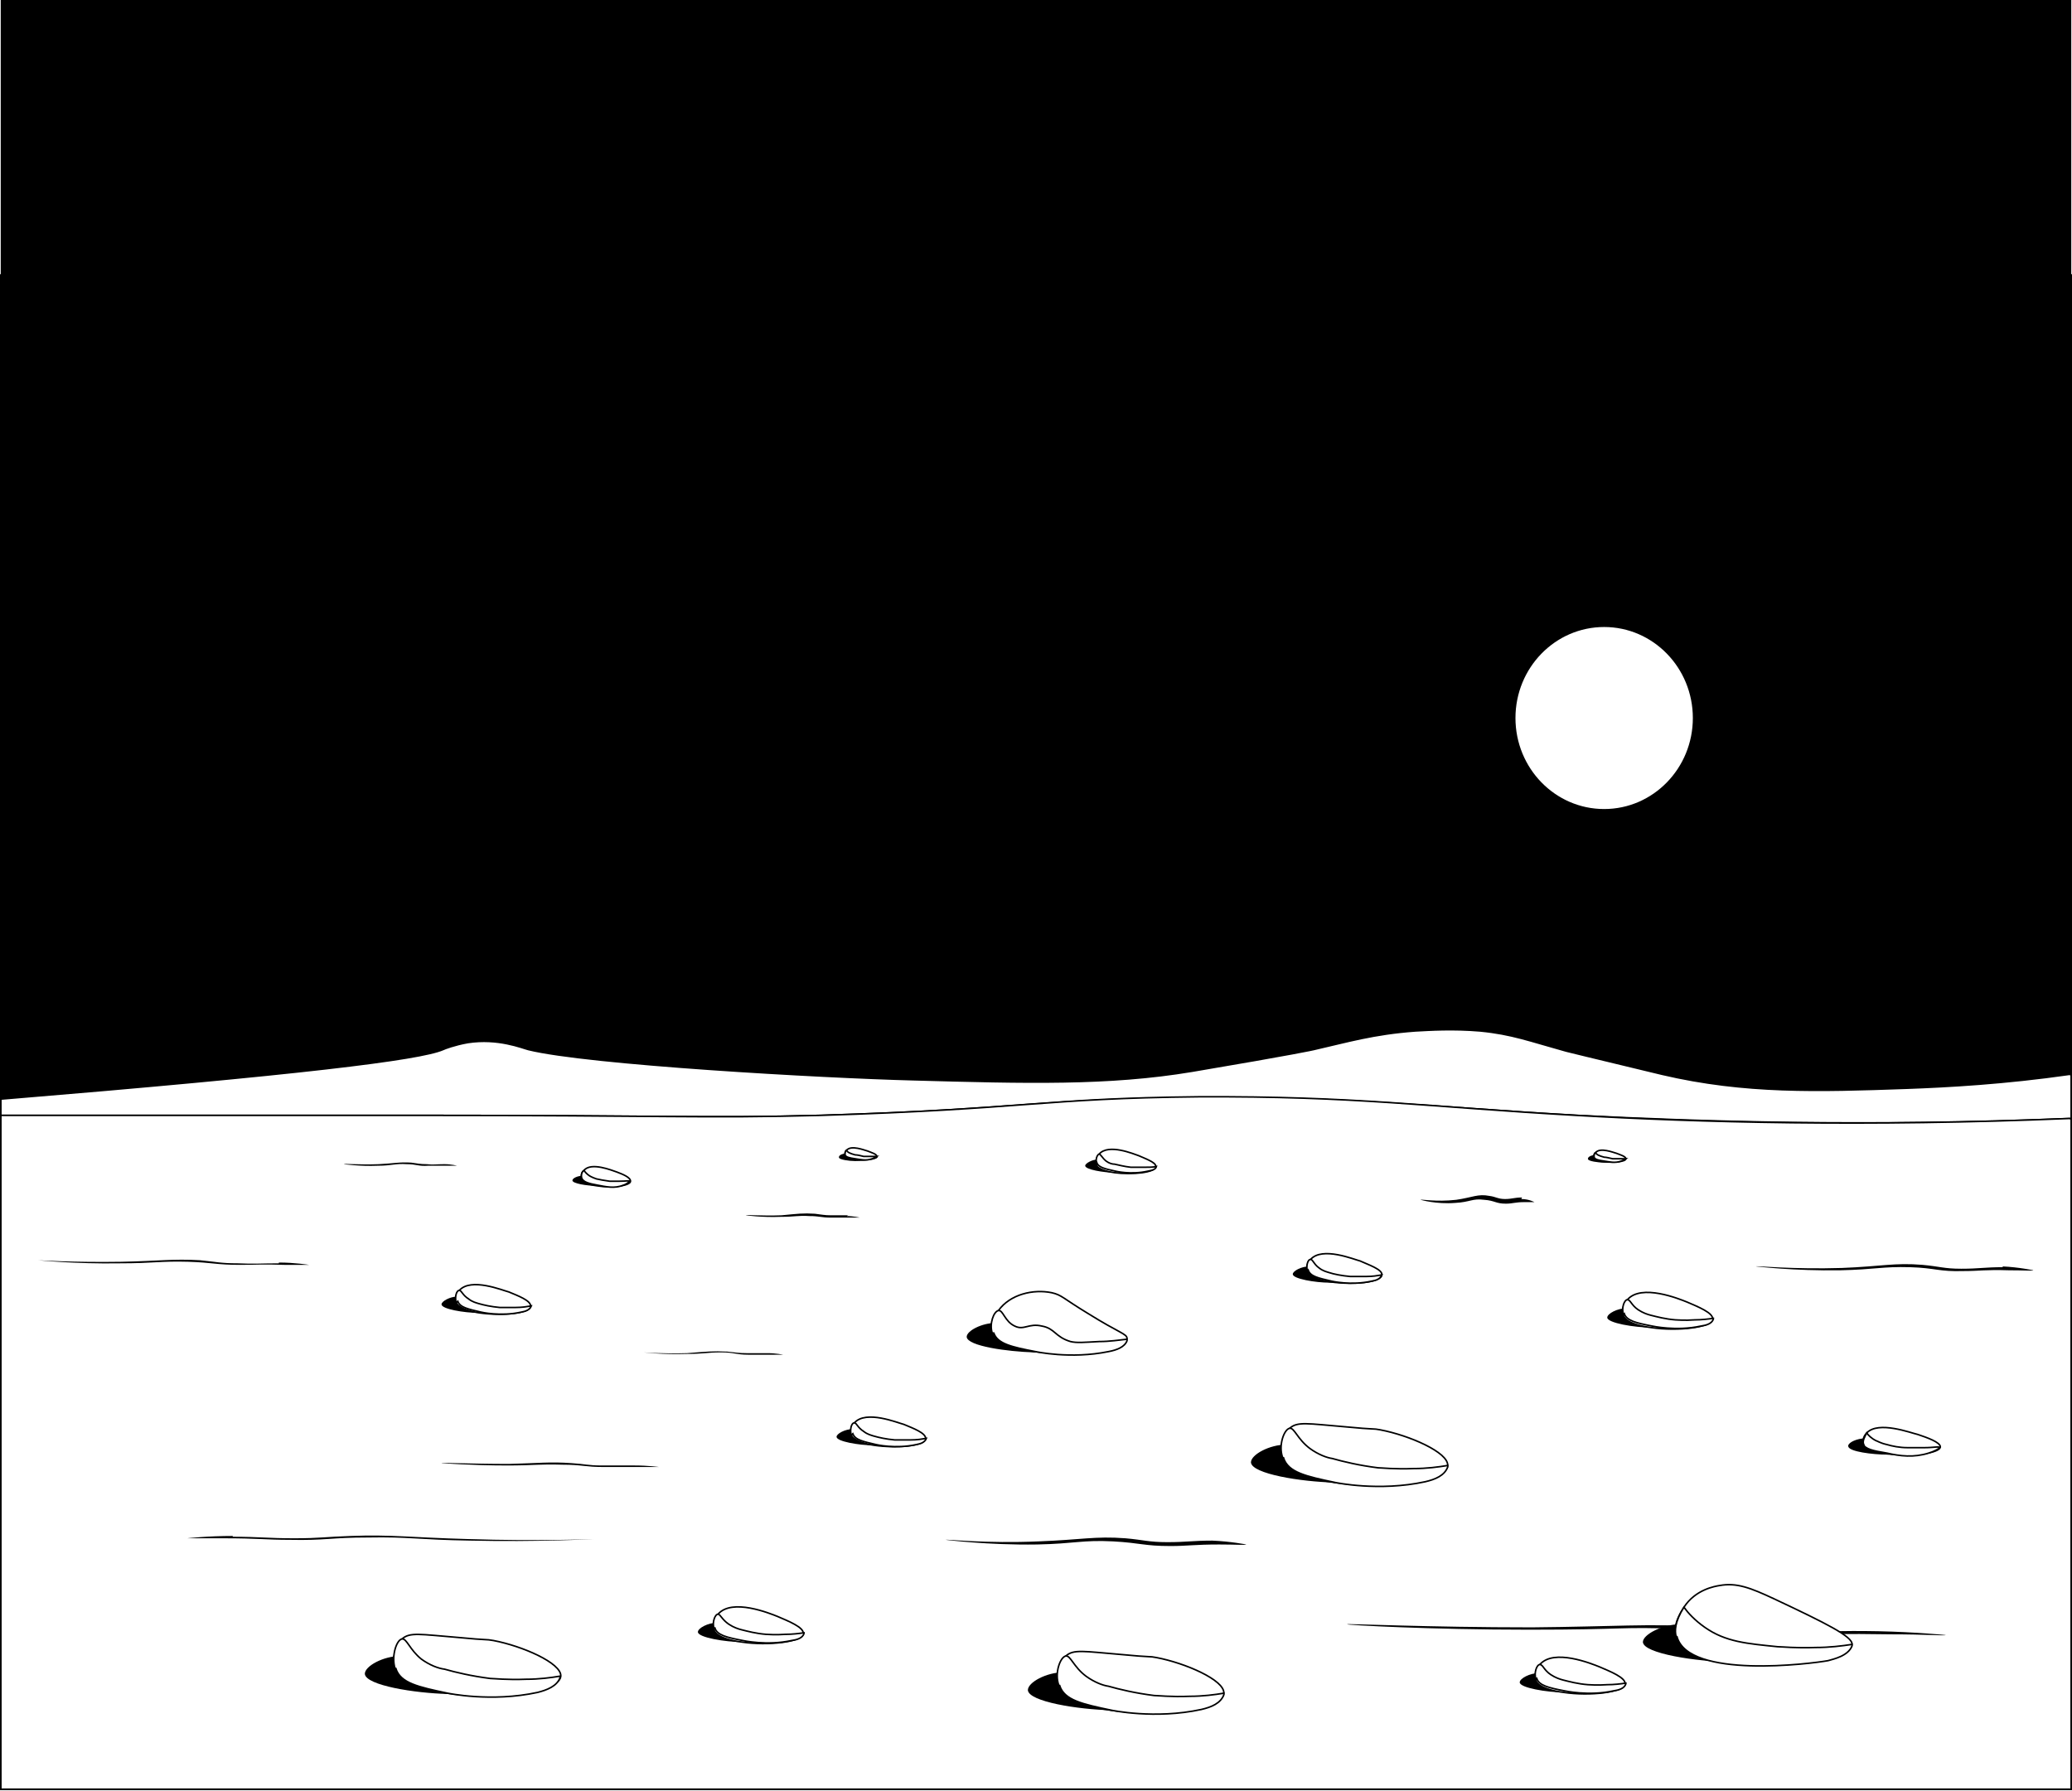
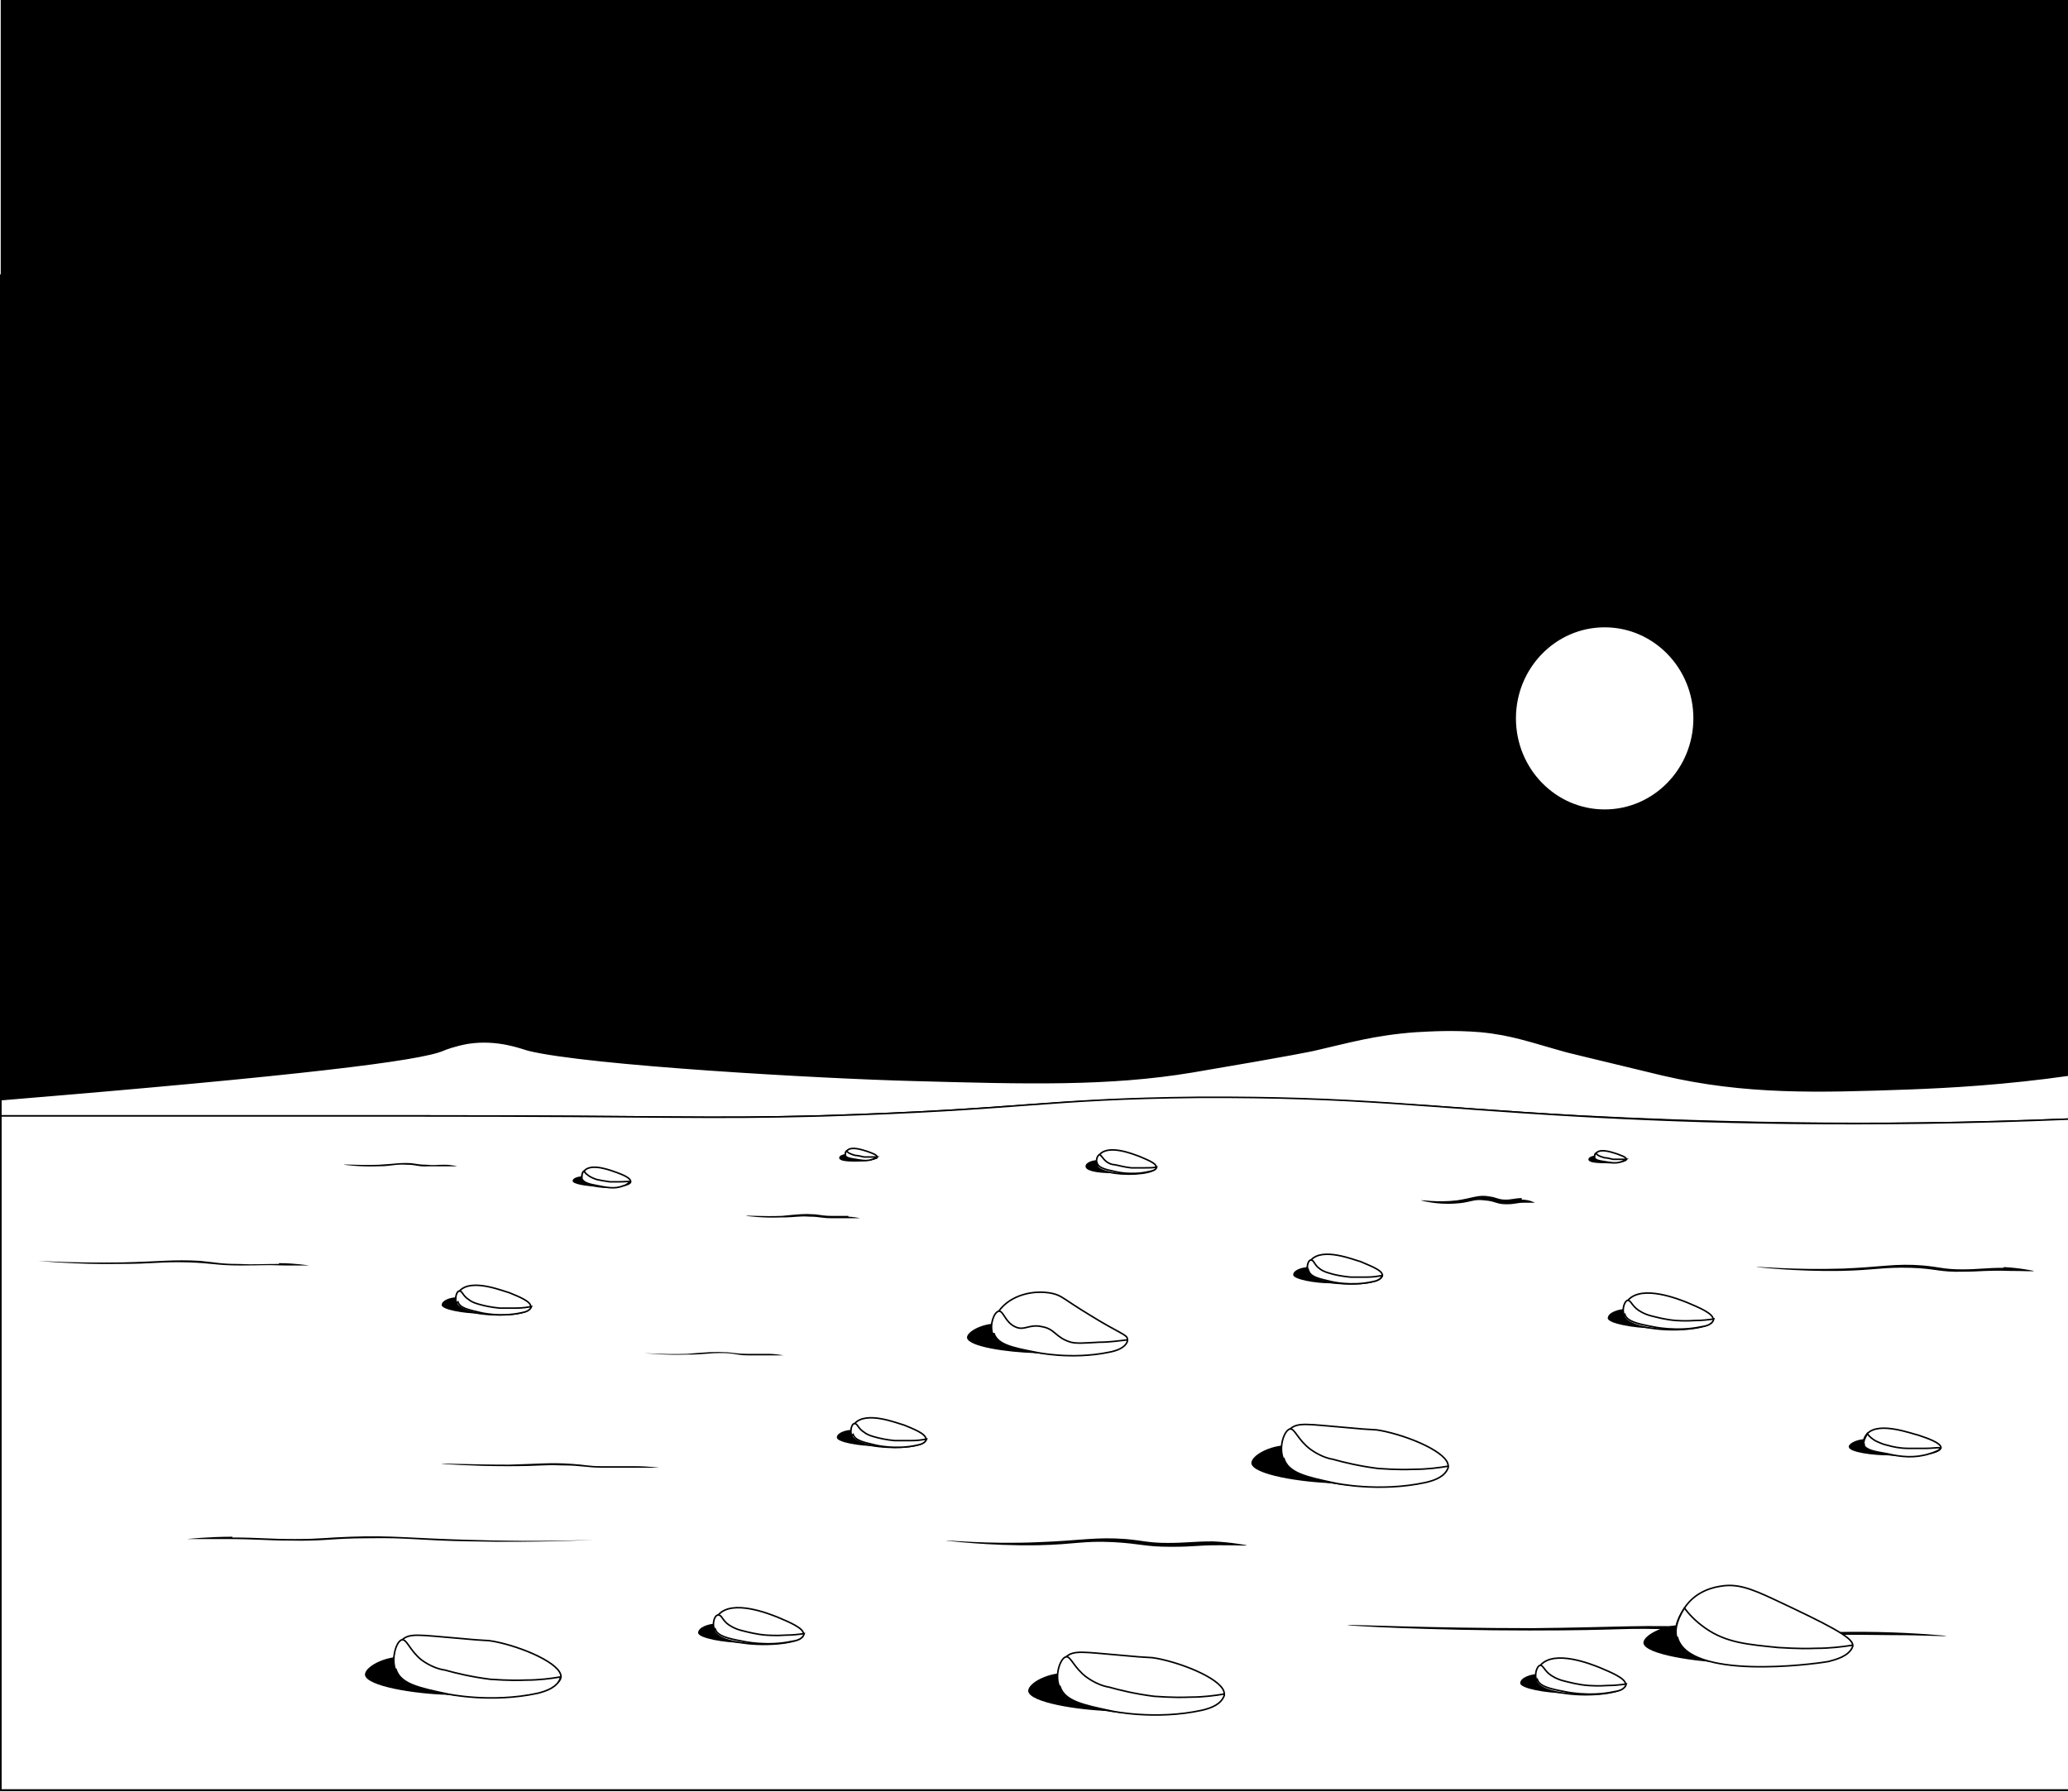
- <svg xmlns="http://www.w3.org/2000/svg" id="Layer_2" version="1.1" viewBox="0 0 267.5 231.2">
+ <svg xmlns="http://www.w3.org/2000/svg" id="Layer_2" version="1.1" viewBox="0 0 266.9 231.2">
  <defs>
    <style>
      .st0, .st1, .st2, .st3 {
        stroke: #000;
        stroke-miterlimit: 10;
      }

      .st0, .st1, .st3 {
        stroke-width: .2px;
      }

      .st1, .st2 {
        fill: #fff;
      }

      .st2 {
        stroke-width: .5px;
      }

      .st3 {
        fill: none;
      }
    </style>
  </defs>
  <g id="Capa_1">
    <g>
      <rect x=".1" width="267.3" height="228.8" />
-       <path class="st1" d="M267.4,138.8v5.6c-26.5,1.1-48.1.4-63.7-.4-19.6-1.1-28.4-2.4-48.9-2.3-20.1.1-22.5,1.5-48.8,2.3-15,.4-19.9,0-51.6,0H.1v-2.1c38.7-3.2,54.1-5.1,57.1-6.4.2-.1,1.5-.6,3.2-.9,3.9-.6,7,.7,7.8.9,7.7,1.9,37.9,3.6,49.7,3.9,14.6.4,25.2.7,36-1.1,13.6-2.3,15.7-2.8,15.7-2.8,4.4-1,7.7-2,13.1-2.4,1.9-.1,4.8-.3,8.4,0,4.1.4,6.4,1.3,11.1,2.6,0,0,2.4.6,12.4,3,10.7,2.5,20.1,2.2,31.5,1.8,5.5-.2,12.7-.6,21.1-1.8h0Z" />
-       <path class="st1" d="M267.4,144.5v86.5H.1v-87h54.2c31.7,0,36.6.4,51.6,0,26.4-.8,28.8-2.2,48.8-2.4,20.5-.1,29.3,1.3,48.8,2.4,15.6.9,37.2,1.5,63.7.4h0Z" />
+       <path class="st1" d="M267.4,138.8v5.6c-26.5,1.1-48.1.4-63.7-.4-19.6-1.1-28.4-2.4-48.9-2.3-20.1.1-22.5,1.5-48.8,2.3-15,.4-19.9,0-51.6,0H.1v-2.1c38.7-3.2,54.1-5.1,57.1-6.4.2-.1,1.5-.6,3.2-.9,3.9-.6,7,.7,7.8.9,7.7,1.9,37.9,3.6,49.7,3.9,14.6.4,25.2.7,36-1.1,13.6-2.3,15.7-2.8,15.7-2.8,4.4-1,7.7-2,13.1-2.4,1.9-.1,4.8-.3,8.4,0,4.1.4,6.4,1.3,11.1,2.6,0,0,2.4.6,12.4,3,10.7,2.5,20.1,2.2,31.5,1.8,5.5-.2,12.7-.6,21.1-1.8h.2Z" />
+       <path class="st1" d="M267.4,144.5v86.5H.1v-87h54.2c31.7,0,36.6.4,51.6,0,26.4-.8,28.8-2.2,48.8-2.4,20.5-.1,29.3,1.3,48.8,2.4,15.6.9,37.2,1.5,63.7.4h.2Z" />
      <ellipse class="st2" cx="207.1" cy="92.7" rx="11.7" ry="12" />
      <rect class="st3" x=".1" y="35.5" width="267.3" height="195.5" />
-       <path d="M36,163.1c-2.4,0-3.1.1-5.3,0-2.2,0-2.8-.2-4.9-.4-3.5-.2-5.2.1-10.1.2-6.2.1-10.8-.2-10.8-.2,0,0,4.8.5,10.6.4,4.4,0,5.2-.3,8.8-.2,3.2.1,3.6.4,6.7.4,2,0,2.8-.1,5.7,0,1.9,0,3.1,0,3.2,0,0,0-1.8-.3-3.9-.3h0Z" />
+       <path d="M36,163.1c-2.4,0-3.1.1-5.3,0-2.2,0-2.8-.2-4.9-.4-3.5-.2-5.2.1-10.1.2-6.2.1-10.8-.2-10.8-.2,0,0,4.8.5,10.6.4,4.4,0,5.2-.3,8.8-.2,3.2.1,3.6.4,6.7.4s2.8-.1,5.7,0h3.2s-1.8-.3-3.9-.3h0Z" />
      <path d="M242.5,210.6c-5.2-.1-6.8.1-11.7,0-4.8,0-6.1-.4-10.7-.6-7.7-.4-11.4,0-22.3.1-13.6,0-23.8-.5-23.9-.4s10.7.7,23.5.7,11.6-.4,19.4-.1c7.1.2,8,.6,14.8.7,4.4,0,6.1-.1,12.6,0,4.3,0,6.9.2,7,.1.2,0-3.9-.4-8.7-.5h0Z" />
-       <path d="M156.6,198.9c-2.6,0-3.4.2-5.9.2-2.4,0-3.1-.3-5.4-.5-3.9-.3-5.8.2-11.2.4-6.8.3-12-.3-12-.2,0,0,5.4.7,11.8.6,4.9-.1,5.8-.6,9.8-.4,3.6.2,4,.6,7.4.6,2.2,0,3.1-.2,6.3-.2,2.1,0,3.4.1,3.5,0,0,0-2-.4-4.4-.5h0Z" />
-       <path d="M99.1,174.7c-1.2,0-1.6,0-2.7,0-1.1,0-1.4-.1-2.5-.2-1.8-.1-2.7,0-5.2.2-3.2.1-5.6-.1-5.6-.1s2.5.3,5.5.2c2.3,0,2.7-.2,4.5-.2,1.7,0,1.9.3,3.5.3s1.4,0,2.9,0c1,0,1.6,0,1.6,0,0,0-.9-.2-2-.2Z" />
-       <path d="M57.3,150.3c-1,0-1.3.1-2.2,0-.9,0-1.2-.1-2-.2-1.5-.1-2.2.1-4.2.2-2.6.1-4.5-.1-4.5,0,0,0,2,.3,4.4.2,1.8,0,2.2-.3,3.7-.2,1.3,0,1.5.3,2.8.2.8,0,1.2,0,2.4,0,.8,0,1.3,0,1.3,0,0,0-.7-.2-1.6-.2h0Z" />
-       <path d="M82,189.2c-1.9,0-2.4,0-4.3,0-1.8,0-2.2-.2-3.9-.3-2.8-.2-4.2,0-8.1.1-4.9,0-8.7-.2-8.7-.1,0,0,3.9.3,8.5.3,3.5,0,4.2-.2,7.1-.1,2.6,0,2.9.3,5.4.3,1.6,0,2.2,0,4.6,0,1.6,0,2.5,0,2.5,0,0,0-1.4-.2-3.2-.2h0Z" />
+       <path d="M156.6,198.9c-2.6,0-3.4.2-5.9.2s-3.1-.3-5.4-.5c-3.9-.3-5.8.2-11.2.4-6.8.3-12-.3-12-.2,0,0,5.4.7,11.8.6,4.9-.1,5.8-.6,9.8-.4,3.6.2,4,.6,7.4.6s3.1-.2,6.3-.2,3.4.1,3.5,0c0,0-2-.4-4.4-.5h0Z" />
+       <path d="M99.1,174.7h-2.7c-1.1,0-1.4-.1-2.5-.2-1.8-.1-2.7,0-5.2.2-3.2.1-5.6-.1-5.6-.1,0,0,2.5.3,5.5.2,2.3,0,2.7-.2,4.5-.2s1.9.3,3.5.3h4.5s-.9-.2-2-.2Z" />
+       <path d="M57.3,150.3c-1,0-1.3.1-2.2,0-.9,0-1.2-.1-2-.2-1.5-.1-2.2.1-4.2.2-2.6.1-4.5-.1-4.5,0,0,0,2,.3,4.4.2,1.8,0,2.2-.3,3.7-.2,1.3,0,1.5.3,2.8.2h3.7s-.7-.2-1.6-.2h-.1Z" />
+       <path d="M82,189.2h-4.3c-1.8,0-2.2-.2-3.9-.3-2.8-.2-4.2,0-8.1.1-4.9,0-8.7-.2-8.7-.1,0,0,3.9.3,8.5.3s4.2-.2,7.1-.1c2.6,0,2.9.3,5.4.3h7.1s-1.4-.2-3.2-.2h0Z" />
      <g>
-         <path d="M110.1,184.5c.5,0,.9.1,1.3.2.6.2.8.4,1.3.6.7.2,1.6.4,2.7.5,2.5.2,4-.2,4-.1,0,0-2.9,1.1-6.6.9-1.9,0-4.8-.5-4.8-1.1,0-.4,1.1-1,2.1-1h0Z" />
+         <path d="M110.1,184.5c.5,0,.9.1,1.3.2.6.2.8.4,1.3.6.7.2,1.6.4,2.7.5,2.5.2,4-.2,4-.1,0,0-2.9,1.1-6.6.9-1.9,0-4.8-.5-4.8-1.1s1.1-1,2.1-1h0Z" />
        <path class="st1" d="M109.9,185.3c-.2-.5,0-1.2.4-1.6,1.5-1.7,5.6,0,6.4.2,1.2.5,2.8,1.1,2.8,1.8,0,1-3.8,1.3-6.6.9-2.6-.4-3-1.2-3-1.4h0Z" />
-         <path class="st1" d="M109.9,185.3c-.2-.7,0-1.6.4-1.6.3,0,.4.6,1.2,1.1.5.4,1,.5,1.3.6.7.2,1.6.4,2.7.5.2,0,1,0,2.1,0,.8,0,1.4-.1,2-.2,0,0,0,0,0,0-.2.5-.7.7-1.3.8-2.7.6-5.2,0-5.2,0-1.7-.4-2.7-.6-3-1.4Z" />
+         <path class="st1" d="M109.9,185.3c-.2-.7,0-1.6.4-1.6s.4.6,1.2,1.1c.5.4,1,.5,1.3.6.7.2,1.6.4,2.7.5h2.1c.8,0,1.4-.1,2-.2h0c-.2.5-.7.7-1.3.8-2.7.6-5.2,0-5.2,0-1.7-.4-2.7-.6-3-1.4l-.2.2Z" />
      </g>
      <g>
-         <path d="M169,163.5c.5,0,.9.1,1.3.2.6.2.8.4,1.3.6.6.2,1.6.4,2.7.5,2.5.2,4-.2,4-.1,0,0-2.9,1.1-6.6.9-1.9,0-4.8-.5-4.8-1.1,0-.4,1.1-1,2.1-1h0Z" />
+         <path d="M169,163.5c.5,0,.9.1,1.3.2.6.2.8.4,1.3.6.6.2,1.6.4,2.7.5,2.5.2,4-.2,4-.1,0,0-2.9,1.1-6.6.9-1.9,0-4.8-.5-4.8-1.1s1.1-1,2.1-1h0Z" />
        <path class="st1" d="M168.8,164.2c-.2-.5,0-1.2.4-1.6,1.5-1.7,5.6,0,6.4.2,1.1.5,2.9,1.1,2.8,1.8-.1,1-3.8,1.3-6.6.9-2.6-.4-3-1.2-3-1.4h0Z" />
-         <path class="st1" d="M168.8,164.2c-.2-.7,0-1.6.4-1.6.3,0,.4.6,1.1,1.1.5.4,1,.5,1.3.6.6.2,1.6.4,2.7.5.2,0,1,0,2.1,0,.8,0,1.4-.1,2-.2,0,0,0,0,0,0-.2.5-.7.7-1.3.8-2.7.6-5.2,0-5.2,0-1.7-.4-2.7-.6-3-1.4h0Z" />
+         <path class="st1" d="M168.8,164.2c-.2-.7,0-1.6.4-1.6s.4.6,1.1,1.1c.5.4,1,.5,1.3.6.6.2,1.6.4,2.7.5h2.1c.8,0,1.4-.1,2-.2h0c-.2.5-.7.7-1.3.8-2.7.6-5.2,0-5.2,0-1.7-.4-2.7-.6-3-1.4h0v.2Z" />
      </g>
      <g>
-         <path d="M59.1,167.4c.5,0,.9.1,1.3.2.6.2.8.4,1.3.6.7.2,1.6.4,2.7.5,2.5.2,4-.2,4-.1,0,0-2.9,1.1-6.6.9-1.9,0-4.8-.5-4.8-1.1,0-.4,1.1-1,2-1h0Z" />
+         <path d="M59.1,167.4c.5,0,.9.1,1.3.2.6.2.8.4,1.3.6.7.2,1.6.4,2.7.5,2.5.2,4-.2,4-.1,0,0-2.9,1.1-6.6.9-1.9,0-4.8-.5-4.8-1.1s1.1-1,2-1h.1Z" />
        <path class="st1" d="M58.9,168.2c-.2-.5,0-1.2.4-1.6,1.5-1.7,5.6,0,6.4.2,1.2.5,2.8,1.1,2.8,1.8,0,1-3.8,1.3-6.6.9-2.6-.4-3-1.2-3-1.4h0Z" />
-         <path class="st1" d="M58.9,168.2c-.2-.7,0-1.6.4-1.6.3,0,.4.6,1.2,1.1.5.4,1,.5,1.3.6.7.2,1.6.4,2.7.5.2,0,1,0,2.1,0,.8,0,1.4-.1,2-.2,0,0,0,0,0,0-.2.5-.7.7-1.3.8-2.7.6-5.2,0-5.2,0-1.7-.4-2.7-.6-3-1.4Z" />
+         <path class="st1" d="M58.9,168.2c-.2-.7,0-1.6.4-1.6s.4.6,1.2,1.1c.5.4,1,.5,1.3.6.7.2,1.6.4,2.7.5h2.1c.8,0,1.4-.1,2-.2h0c-.2.5-.7.7-1.3.8-2.7.6-5.2,0-5.2,0-1.7-.4-2.7-.6-3-1.4l-.2.2Z" />
      </g>
      <g>
-         <path d="M217,209.6c1.1,0,2.1.3,3.1.6,1.5.4,2,1,3.1,1.3,1.5.4,3.7.9,6.3,1.2,5.9.6,9.5-.6,9.5-.3,0,.1-6.9,2.5-15.5,2.2-4.5-.1-11.3-1.1-11.4-2.6,0-1,2.6-2.3,4.8-2.3h0Z" />
-         <path class="st1" d="M216.4,211.3c-.5-1.6.7-3.3,1-3.8,1.5-2.3,4-2.7,4.6-2.8,2.2-.4,4,.3,7,1.7,6.8,3.2,10.2,4.9,10.1,5.9-.3,2.3-9.1,3.1-15.5,2.2-2.6-.4-6.4-.9-7.1-3.2h0Z" />
-         <path class="st1" d="M216.4,211.3c-.2-.7-.2-1.9,1-3.8.5.7,1.4,1.7,2.7,2.6,2.7,1.9,5.5,2.1,9.4,2.5.5,0,2.4.2,4.9.1,1.8,0,3.4-.2,4.7-.4,0,0,0,.1,0,.2-.5,1.3-2.4,1.7-3.1,1.9-2.2.4-18,2.4-19.5-3.1h0Z" />
+         <path d="M217,209.6c1.1,0,2.1.3,3.1.6,1.5.4,2,1,3.1,1.3,1.5.4,3.7.9,6.3,1.2,5.9.6,9.5-.6,9.5-.3s-6.9,2.5-15.5,2.2c-4.5-.1-11.3-1.1-11.4-2.6,0-1,2.6-2.3,4.8-2.3h0Z" />
+         <path class="st1" d="M216.4,211.3c-.5-1.6.7-3.3,1-3.8,1.5-2.3,4-2.7,4.6-2.8,2.2-.4,4,.3,7,1.7,6.8,3.2,10.2,4.9,10.1,5.9-.3,2.3-9.1,3.1-15.5,2.2-2.6-.4-6.4-.9-7.1-3.2h-.1Z" />
+         <path class="st1" d="M216.4,211.3c-.2-.7-.2-1.9,1-3.8.5.7,1.4,1.7,2.7,2.6,2.7,1.9,5.5,2.1,9.4,2.5.5,0,2.4.2,4.9.1,1.8,0,3.4-.2,4.7-.4v.2c-.5,1.3-2.4,1.7-3.1,1.9-2.2.4-18,2.4-19.5-3.1h0Z" />
      </g>
      <g>
-         <path d="M92.5,209.4c.6,0,1.1.1,1.6.3.8.2,1,.5,1.6.7.8.2,1.9.5,3.2.6,3,.3,4.8-.3,4.9-.1,0,0-3.5,1.3-7.9,1.1-2.3,0-5.8-.6-5.8-1.3,0-.5,1.3-1.2,2.5-1.2h0Z" />
-         <path class="st1" d="M92.2,210.3c-.2-.6,0-1.4.5-1.9,1.8-2.1,6.7-.1,7.7.3,1.4.6,3.4,1.4,3.3,2.2-.1,1.1-4.6,1.6-7.9,1.1-3.2-.4-3.6-1.4-3.6-1.6h0Z" />
-         <path class="st1" d="M92.2,210.3c-.3-.8.1-1.9.5-1.9.3,0,.5.7,1.4,1.3.6.4,1.2.6,1.6.7.8.2,1.9.5,3.2.6.2,0,1.2.1,2.5,0,.9,0,1.7-.1,2.4-.2,0,0,0,0,0,.1-.2.6-.9.8-1.6.9-3.2.7-6.3,0-6.3,0-2.1-.4-3.3-.7-3.6-1.6h0Z" />
+         <path d="M92.5,209.4c.6,0,1.1.1,1.6.3.8.2,1,.5,1.6.7.8.2,1.9.5,3.2.6,3,.3,4.8-.3,4.9-.1,0,0-3.5,1.3-7.9,1.1-2.3,0-5.8-.6-5.8-1.3s1.3-1.2,2.5-1.2h0Z" />
+         <path class="st1" d="M92.2,210.3c-.2-.6,0-1.4.5-1.9,1.8-2.1,6.7-.1,7.7.3,1.4.6,3.4,1.4,3.3,2.2,0,1.1-4.6,1.6-7.9,1.1-3.2-.4-3.6-1.4-3.6-1.6h0Z" />
+         <path class="st1" d="M92.2,210.3c-.3-.8,0-1.9.5-1.9s.5.7,1.4,1.3c.6.4,1.2.6,1.6.7.8.2,1.9.5,3.2.6.2,0,1.2.1,2.5,0,.9,0,1.7-.1,2.4-.2h0c-.2.7-.9.9-1.6,1-3.2.7-6.3,0-6.3,0-2.1-.4-3.3-.7-3.6-1.6h0Z" />
      </g>
      <g>
-         <path d="M198.6,215.9c.6,0,1.1.1,1.6.3.8.2,1,.5,1.6.7.8.2,1.9.5,3.2.6,3,.3,4.8-.3,4.9-.1,0,0-3.5,1.3-7.9,1.1-2.3,0-5.8-.6-5.8-1.3,0-.5,1.3-1.2,2.5-1.2h0Z" />
+         <path d="M198.6,215.9c.6,0,1.1.1,1.6.3.8.2,1,.5,1.6.7.8.2,1.9.5,3.2.6,3,.3,4.8-.3,4.9-.1,0,0-3.5,1.3-7.9,1.1-2.3,0-5.8-.6-5.8-1.3s1.3-1.2,2.5-1.2h-.1Z" />
        <path class="st1" d="M198.3,216.8c-.2-.6,0-1.4.5-1.9,1.8-2.1,6.7-.1,7.7.3,1.4.6,3.4,1.4,3.3,2.2-.1,1.1-4.6,1.6-7.9,1.1-3.2-.4-3.6-1.4-3.6-1.6h0Z" />
-         <path class="st1" d="M198.3,216.8c-.3-.8.1-1.9.5-1.9.4,0,.5.7,1.4,1.3.6.4,1.2.6,1.6.7.8.2,1.9.5,3.2.6.2,0,1.2.1,2.5,0,.9,0,1.7-.1,2.4-.2,0,0,0,0,0,.1-.2.6-.9.8-1.6.9-3.2.7-6.3,0-6.3,0-2.1-.4-3.3-.7-3.6-1.6h0Z" />
+         <path class="st1" d="M198.3,216.8c-.3-.8.1-1.9.5-1.9s.5.7,1.4,1.3c.6.4,1.2.6,1.6.7.8.2,1.9.5,3.2.6.2,0,1.2.1,2.5,0,.9,0,1.7-.1,2.4-.2h0c-.2.7-.9.9-1.6,1-3.2.7-6.3,0-6.3,0-2.1-.4-3.3-.7-3.6-1.6h0Z" />
      </g>
      <g>
-         <path d="M51.5,213.7c1.1,0,2,.3,3,.6,1.4.4,1.9,1,3,1.3,1.4.4,3.5.9,5.9,1.2,5.5.6,8.9-.6,9-.3,0,.1-6.6,2.5-14.6,2.2-4.2-.1-10.6-1.1-10.7-2.6,0-1,2.4-2.3,4.6-2.3h0Z" />
-         <path class="st1" d="M51,215.4c-.4-1.2,0-2.9.9-3.8,1-.9,2.3-.6,7.2-.2,4.1.4,3.5.2,4.6.4,3.7.7,8.8,2.9,8.7,4.6-.2,2.1-8.3,3.1-14.6,2.2-2.6-.4-5.9-.9-6.7-3.2h0Z" />
-         <path class="st1" d="M51,215.4c-.5-1.6.2-3.7.9-3.8.6-.1,1,1.4,2.5,2.6,1.1.8,2.2,1.2,3,1.3,1.4.4,3.5.9,5.9,1.2.4,0,2.2.2,4.6.1,1.7,0,3.2-.2,4.4-.4,0,0,0,.1,0,.2-.4,1.1-1.7,1.6-2.9,1.9-6,1.3-11.6.1-11.6.1-3.8-.8-6.1-1.3-6.7-3.2h0Z" />
+         <path d="M51.5,213.7c1.1,0,2,.3,3,.6,1.4.4,1.9,1,3,1.3,1.4.4,3.5.9,5.9,1.2,5.5.6,8.9-.6,9-.3,0,.1-6.6,2.5-14.6,2.2-4.2-.1-10.6-1.1-10.7-2.6,0-1,2.4-2.3,4.6-2.3h-.2Z" />
+         <path class="st1" d="M51,215.4c-.4-1.2,0-2.9.9-3.8,1-.9,2.3-.6,7.2-.2,4.1.4,3.5.2,4.6.4,3.7.7,8.8,2.9,8.7,4.6-.2,2.1-8.3,3.1-14.6,2.2-2.6-.4-5.9-.9-6.7-3.2h-.1Z" />
+         <path class="st1" d="M51,215.4c-.5-1.6.2-3.7.9-3.8.6-.1,1,1.4,2.5,2.6,1.1.8,2.2,1.2,3,1.3,1.4.4,3.5.9,5.9,1.2.4,0,2.2.2,4.6.1,1.7,0,3.2-.2,4.4-.4v.2c-.4,1.1-1.7,1.6-2.9,1.9-6,1.3-11.6.1-11.6.1-3.8-.8-6.1-1.3-6.7-3.2h-.1Z" />
      </g>
      <g>
        <path d="M137.3,215.8c1.1,0,2,.3,2.9.6,1.4.4,1.9,1,2.9,1.3,1.4.4,3.5.9,5.9,1.2,5.5.6,8.9-.6,9-.3,0,.1-6.6,2.5-14.6,2.2-4.2-.1-10.6-1.1-10.7-2.6,0-1,2.4-2.3,4.6-2.3h0Z" />
        <path class="st1" d="M136.7,217.6c-.4-1.2,0-2.9.9-3.8,1-.9,2.3-.6,7.1-.2,4.1.4,3.6.2,4.6.4,3.7.7,8.8,2.9,8.7,4.6-.2,2.1-8.3,3.1-14.6,2.2-2.6-.4-5.9-.9-6.7-3.2h0Z" />
-         <path class="st1" d="M136.7,217.6c-.6-1.6.2-3.7.9-3.8.6-.1,1,1.4,2.6,2.6,1.1.8,2.2,1.2,2.9,1.3,1.4.4,3.5.9,5.9,1.2.4,0,2.2.2,4.6.1,1.7,0,3.2-.2,4.4-.4,0,0,0,.1,0,.2-.4,1.1-1.6,1.6-2.9,1.9-6,1.3-11.6.1-11.6.1-3.8-.8-6.1-1.3-6.7-3.2h0Z" />
+         <path class="st1" d="M136.7,217.6c-.6-1.6.2-3.7.9-3.8.6-.1,1,1.4,2.6,2.6,1.1.8,2.2,1.2,2.9,1.3,1.4.4,3.5.9,5.9,1.2.4,0,2.2.2,4.6.1,1.7,0,3.2-.2,4.4-.4v.2c-.4,1.1-1.6,1.6-2.9,1.9-6,1.3-11.6.1-11.6.1-3.8-.8-6.1-1.3-6.7-3.2h0Z" />
      </g>
-       <path d="M30,198.4c3.5,0,4.6.2,8,.2,3.3,0,4.1-.2,7.3-.3,5.2-.2,7.8.2,15.1.4,9.2.3,16.1,0,16.2,0s-7.3.4-15.9.2c-6.6-.1-7.9-.5-13.2-.4-4.8,0-5.5.4-10.1.3-3,0-4.1-.2-8.5-.2-2.9,0-4.6,0-4.7,0-.1,0,2.6-.3,5.9-.3Z" />
-       <path d="M258.6,163.6c-2.4,0-3.1.2-5.4.2-2.2,0-2.8-.3-5-.5-3.6-.3-5.3.2-10.4.4-6.3.2-11.1-.3-11.1-.2,0,0,5,.6,10.9.5,4.5-.1,5.4-.5,9-.4,3.3.1,3.7.6,6.9.5,2.1,0,2.8-.2,5.8-.1,2,0,3.2.1,3.2,0,0,0-1.8-.4-4-.5h0Z" />
-       <path d="M196.5,154.6c-1,0-1.3.2-2.2.2-.9,0-1.2-.3-2-.4-1.5-.3-2.2.2-4.3.5-2.6.3-4.6-.1-4.6,0,0,0,2,.6,4.5.4,1.9-.1,2.2-.6,3.7-.4,1.4.1,1.5.5,2.8.5.9,0,1.2-.2,2.4-.2s1.3,0,1.3,0c0,0-.7-.4-1.7-.4Z" />
-       <path d="M109.5,156.9c-1,0-1.3,0-2.2,0-.9,0-1.2-.1-2.1-.2-1.5-.1-2.2,0-4.3.2-2.6.1-4.6-.1-4.6,0,0,0,2,.3,4.5.2,1.9,0,2.2-.2,3.7-.1,1.3,0,1.5.2,2.8.2s1.2,0,2.4,0c.8,0,1.3,0,1.3,0,0,0-.8-.2-1.7-.2h0Z" />
+       <path d="M30,198.4c3.5,0,4.6.2,8,.2s4.1-.2,7.3-.3c5.2-.2,7.8.2,15.1.4,9.2.3,16.1,0,16.2,0s-7.3.4-15.9.2c-6.6-.1-7.9-.5-13.2-.4-4.8,0-5.5.4-10.1.3-3,0-4.1-.2-8.5-.2h-4.7c-.1,0,2.6-.3,5.9-.3h-.1Z" />
+       <path d="M258.6,163.6c-2.4,0-3.1.2-5.4.2s-2.8-.3-5-.5c-3.6-.3-5.3.2-10.4.4-6.3.2-11.1-.3-11.1-.2,0,0,5,.6,10.9.5,4.5-.1,5.4-.5,9-.4,3.3.1,3.7.6,6.9.5,2.1,0,2.8-.2,5.8-.1,2,0,3.2.1,3.2,0,0,0-1.8-.4-4-.5h.1Z" />
+       <path d="M196.5,154.6c-1,0-1.3.2-2.2.2s-1.2-.3-2-.4c-1.5-.3-2.2.2-4.3.5-2.6.3-4.6-.1-4.6,0,0,0,2,.6,4.5.4,1.9-.1,2.2-.6,3.7-.4,1.4.1,1.5.5,2.8.5s1.2-.2,2.4-.2h1.3s-.7-.4-1.7-.4v-.2Z" />
+       <path d="M109.5,156.9h-2.2c-.9,0-1.2-.1-2.1-.2-1.5-.1-2.2,0-4.3.2-2.6.1-4.6-.1-4.6,0,0,0,2,.3,4.5.2,1.9,0,2.2-.2,3.7-.1,1.3,0,1.5.2,2.8.2h3.7s-.8-.2-1.7-.2h.2Z" />
      <g>
        <path d="M128.5,170.8c.9,0,1.6.2,2.4.4,1.1.3,1.5.8,2.4,1,1.2.3,2.8.7,4.8.9,4.5.4,7.2-.4,7.3-.2,0,.1-5.3,1.9-11.9,1.7-3.4-.1-8.6-.8-8.7-2,0-.8,2-1.8,3.7-1.8h0Z" />
-         <path class="st1" d="M128.1,172.1c-.4-1.2.5-2.5.8-2.9,1.5-2.1,4.5-2.8,6.9-2.3,1.3.3,1.4.7,4.7,2.7,4,2.5,5,2.6,5,3.2-.1,1.5-6.5,2.4-11.9,1.7-2.1-.3-4.9-.7-5.4-2.4h0Z" />
-         <path class="st1" d="M128.1,172.1c-.4-1.2.2-2.8.8-2.9s.8,1.4,2.1,2c1.2.6,1.8-.4,3.5,0,1.7.3,1.7,1.4,3.7,2,.8.2,1.8.1,3.7,0,1.4,0,2.6-.2,3.6-.3,0,0,0,.1,0,.2-.3.8-1.3,1.2-2.4,1.4-4.9,1-9.4,0-9.4,0-3.1-.6-4.9-1-5.4-2.4h0Z" />
+         <path class="st1" d="M128.1,172.1c-.4-1.2.5-2.5.8-2.9,1.5-2.1,4.5-2.8,6.9-2.3,1.3.3,1.4.7,4.7,2.7,4,2.5,5,2.6,5,3.2-.1,1.5-6.5,2.4-11.9,1.7-2.1-.3-4.9-.7-5.4-2.4h-.1Z" />
+         <path class="st1" d="M128.1,172.1c-.4-1.2.2-2.8.8-2.9s.8,1.4,2.1,2c1.2.6,1.8-.4,3.5,0,1.7.3,1.7,1.4,3.7,2,.8.2,1.8.1,3.7,0,1.4,0,2.6-.2,3.6-.3v.2c-.3.8-1.3,1.2-2.4,1.4-4.9,1-9.4,0-9.4,0-3.1-.6-4.9-1-5.4-2.4h-.2Z" />
      </g>
      <g>
-         <path d="M141.8,149.7c.4,0,.7,0,1.1.2.5.1.7.3,1.1.4.5.1,1.2.3,2.1.4,2,.2,3.2-.2,3.2-.1,0,0-2.4.8-5.3.8-1.5,0-3.9-.4-3.9-.9,0-.3.9-.8,1.6-.8h0Z" />
+         <path d="M141.8,149.7c.4,0,.7,0,1.1.2.5.1.7.3,1.1.4.5.1,1.2.3,2.1.4,2,.2,3.2-.2,3.2-.1,0,0-2.4.8-5.3.8s-3.9-.4-3.9-.9.9-.8,1.6-.8h0Z" />
        <path class="st1" d="M141.6,150.3c-.1-.4,0-1,.3-1.3,1.2-1.4,4.5,0,5.1.2.9.4,2.3.9,2.2,1.4,0,.8-3.1,1.1-5.3.8-2.1-.3-2.4-.9-2.4-1.1h0Z" />
-         <path class="st1" d="M141.6,150.3c-.2-.5,0-1.2.3-1.3.2,0,.4.5.9.9.4.3.8.4,1.1.4.5.1,1.2.3,2.1.4.1,0,.8,0,1.7,0,.6,0,1.2,0,1.6-.1,0,0,0,0,0,0-.1.4-.6.5-1.1.6-2.2.5-4.2,0-4.2,0-1.4-.3-2.2-.5-2.4-1.1h0Z" />
+         <path class="st1" d="M141.6,150.3c-.2-.5,0-1.2.3-1.3.2,0,.4.5.9.9.4.3.8.4,1.1.4.5.1,1.2.3,2.1.4h1.7c.6,0,1.2,0,1.6-.1h0c-.1.4-.6.5-1.1.6-2.2.5-4.2,0-4.2,0-1.4-.3-2.2-.5-2.4-1.1h0v.2Z" />
      </g>
      <g>
-         <path d="M75.2,151.6c.3,0,.6,0,.9.2.4.1.5.3.9.4.4.1,1,.2,1.7.3,1.6.1,2.6-.2,2.6,0,0,0-1.9.7-4.3.6-1.2,0-3.1-.3-3.1-.7,0-.3.7-.6,1.3-.6h0Z" />
-         <path class="st1" d="M75.1,152.1c-.1-.4,0-.8.3-1,.9-1.1,3.6,0,4.2.2.8.3,1.8.7,1.8,1.2,0,.6-2.5.9-4.3.6-1.7-.2-1.9-.8-2-.9h0Z" />
-         <path class="st1" d="M75.1,152.1c-.1-.4,0-.8.3-1,.1.2.4.5.7.7,0,0,.3.2.9.4.4.1,1,.2,1.7.3.7,0,1.2,0,1.3,0,.8,0,1.2-.1,1.3,0,0,0-.4.4-.8.5-1.2.5-2.3.2-3.4,0-1.1-.2-1.8-.4-2-.9h0Z" />
+         <path d="M75.2,151.6c.3,0,.6,0,.9.2.4.1.5.3.9.4.4.1,1,.2,1.7.3,1.6.1,2.6-.2,2.6,0,0,0-1.9.7-4.3.6-1.2,0-3.1-.3-3.1-.7s.7-.6,1.3-.6h0v-.2Z" />
+         <path class="st1" d="M75.1,152.1c0-.4,0-.8.3-1,.9-1.1,3.6,0,4.2.2.8.3,1.8.7,1.8,1.2s-2.5.9-4.3.6c-1.7-.2-1.9-.8-2-.9h0Z" />
+         <path class="st1" d="M75.1,152.1c0-.4,0-.8.3-1,0,.2.4.5.7.7,0,0,.3.2.9.4.4.1,1,.2,1.7.3h1.3c.8,0,1.2-.1,1.3,0,0,0-.4.4-.8.5-1.2.5-2.3.2-3.4,0s-1.8-.4-2-.9h0Z" />
      </g>
      <g>
-         <path class="st0" d="M109.2,148.9c.2,0,.4,0,.6.1.3,0,.3.2.6.2.3,0,.7.1,1.1.2,1.1,0,1.7-.1,1.7,0,0,0-1.2.4-2.8.4-.8,0-2-.2-2-.4,0-.2.5-.4.9-.4h0Z" />
-         <path class="st1" d="M109.1,149.1c0-.2,0-.5.2-.6.6-.7,2.3,0,2.7.1.5.2,1.2.4,1.2.7,0,.4-1.6.5-2.8.4-1.1-.1-1.2-.4-1.3-.5h0Z" />
-         <path class="st1" d="M109.1,149.1c0-.2,0-.5.2-.6,0,.1.2.3.5.4,0,0,.2.1.6.2.3,0,.7.1,1.1.2.4,0,.8,0,.9,0,.5,0,.8,0,.8,0s-.3.2-.6.3c-.8.3-1.5.1-2.2,0-.7-.1-1.2-.2-1.3-.5h0Z" />
+         <path class="st0" d="M109.2,148.9c.2,0,.4,0,.6.1.3,0,.3.2.6.2s.7.1,1.1.2c1.1,0,1.7-.1,1.7,0,0,0-1.2.4-2.8.4s-2-.2-2-.4.5-.4.9-.4h0Z" />
+         <path class="st1" d="M109.1,149.1c0-.2,0-.5.2-.6.6-.7,2.3,0,2.7.1.5.2,1.2.4,1.2.7s-1.6.5-2.8.4c-1.1-.1-1.2-.4-1.3-.5h0Z" />
+         <path class="st1" d="M109.1,149.1c0-.2,0-.5.2-.6,0,.1.2.3.5.4,0,0,.2.1.6.2.3,0,.7.1,1.1.2h1.7s-.3.2-.6.3c-.8.3-1.5.1-2.2,0s-1.2-.2-1.3-.5h0Z" />
      </g>
      <g>
-         <path class="st0" d="M205.9,149.1c.2,0,.4,0,.6.1.3,0,.4.2.6.2.3,0,.6.1,1.1.2,1.1,0,1.7-.1,1.7,0,0,0-1.2.4-2.8.4-.8,0-2-.2-2-.4,0-.2.5-.4.9-.4h0Z" />
-         <path class="st1" d="M205.8,149.4c0-.2,0-.5.2-.6.6-.7,2.3,0,2.7.1.5.2,1.2.4,1.2.7,0,.4-1.6.5-2.8.4-1.1-.1-1.2-.4-1.3-.5h0Z" />
-         <path class="st1" d="M205.8,149.4c0-.2,0-.5.2-.6,0,.1.2.3.5.4,0,0,.2.1.6.2.3,0,.6.1,1.1.2.4,0,.8,0,.9,0,.5,0,.8,0,.8,0s-.3.2-.6.3c-.8.3-1.5.1-2.2,0-.7-.1-1.2-.2-1.3-.5h0Z" />
+         <path class="st0" d="M205.9,149.1c.2,0,.4,0,.6.1.3,0,.4.2.6.2.3,0,.6.1,1.1.2,1.1,0,1.7-.1,1.7,0,0,0-1.2.4-2.8.4s-2-.2-2-.4.5-.4.9-.4h-.1Z" />
+         <path class="st1" d="M205.8,149.4c0-.2,0-.5.2-.6.6-.7,2.3,0,2.7.1.5.2,1.2.4,1.2.7s-1.6.5-2.8.4c-1.1-.1-1.2-.4-1.3-.5h0Z" />
+         <path class="st1" d="M205.8,149.4c0-.2,0-.5.2-.6,0,.1.2.3.5.4,0,0,.2.1.6.2.3,0,.6.1,1.1.2h1.7s-.3.2-.6.3c-.8.3-1.5.1-2.2,0s-1.2-.2-1.3-.5h0Z" />
      </g>
      <g>
-         <path d="M209.9,168.8c.6,0,1.1.1,1.6.3.8.2,1,.5,1.6.7.8.2,1.9.5,3.2.6,3,.3,4.8-.3,4.9-.1,0,0-3.5,1.3-7.9,1.1-2.3,0-5.8-.6-5.8-1.3,0-.5,1.3-1.2,2.5-1.2h0Z" />
+         <path d="M209.9,168.8c.6,0,1.1.1,1.6.3.8.2,1,.5,1.6.7.8.2,1.9.5,3.2.6,3,.3,4.8-.3,4.9-.1,0,0-3.5,1.3-7.9,1.1-2.3,0-5.8-.6-5.8-1.3s1.3-1.2,2.5-1.2h-.1Z" />
        <path class="st1" d="M209.6,169.7c-.2-.6,0-1.4.5-1.9,1.8-2.1,6.7-.1,7.7.3,1.4.6,3.4,1.4,3.3,2.2-.1,1.1-4.6,1.6-7.9,1.1-3.2-.4-3.6-1.4-3.6-1.6h0Z" />
-         <path class="st1" d="M209.6,169.7c-.3-.8.1-1.9.5-1.9.4,0,.5.7,1.4,1.3.6.4,1.2.6,1.6.7.8.2,1.9.5,3.2.6.2,0,1.2.1,2.5,0,.9,0,1.7-.1,2.4-.2,0,0,0,0,0,.1-.2.6-.9.8-1.6.9-3.2.7-6.3,0-6.3,0-2.1-.4-3.3-.7-3.6-1.6h0Z" />
+         <path class="st1" d="M209.6,169.7c-.3-.8.1-1.9.5-1.9s.5.7,1.4,1.3c.6.4,1.2.6,1.6.7.8.2,1.9.5,3.2.6.2,0,1.2.1,2.5,0,.9,0,1.7-.1,2.4-.2h0c-.2.7-.9.9-1.6,1-3.2.7-6.3,0-6.3,0-2.1-.4-3.3-.7-3.6-1.6h0Z" />
      </g>
      <g>
        <path d="M166.1,186.4c1.1,0,2,.3,2.9.6,1.4.4,1.9,1,2.9,1.3,1.4.4,3.5.9,5.9,1.2,5.5.6,8.9-.6,9-.3,0,.1-6.6,2.5-14.6,2.2-4.2-.1-10.6-1.1-10.7-2.6,0-1,2.4-2.3,4.6-2.3h0Z" />
        <path class="st1" d="M165.6,188.2c-.4-1.2,0-2.9.9-3.8,1-.9,2.3-.6,7.1-.2,4.1.4,3.6.2,4.6.4,3.7.7,8.8,2.9,8.7,4.6-.2,2.1-8.3,3.1-14.6,2.2-2.6-.4-5.9-.9-6.7-3.2h0Z" />
-         <path class="st1" d="M165.6,188.2c-.6-1.6.2-3.7.9-3.8.6-.1,1,1.4,2.6,2.6,1.1.8,2.2,1.2,2.9,1.3,1.4.4,3.5.9,5.9,1.2.4,0,2.2.2,4.6.1,1.7,0,3.2-.2,4.4-.4,0,0,0,.1,0,.2-.4,1.1-1.6,1.6-2.9,1.9-6,1.3-11.6.1-11.6.1-3.8-.8-6.1-1.3-6.7-3.2h0Z" />
+         <path class="st1" d="M165.6,188.2c-.6-1.6.2-3.7.9-3.8.6-.1,1,1.4,2.6,2.6,1.1.8,2.2,1.2,2.9,1.3,1.4.4,3.5.9,5.9,1.2.4,0,2.2.2,4.6.1,1.7,0,3.2-.2,4.4-.4v.2c-.4,1.1-1.6,1.6-2.9,1.9-6,1.3-11.6.1-11.6.1-3.8-.8-6.1-1.3-6.7-3.2h0Z" />
      </g>
      <g>
-         <path class="st0" d="M240.9,185.8c.5,0,.9.1,1.4.2.6.2.9.4,1.4.5.7.2,1.6.4,2.7.4,2.6.2,4.1-.2,4.1-.1,0,0-3,1-6.8.9-2,0-4.9-.4-5-1,0-.4,1.1-.9,2.1-.9h0Z" />
-         <path class="st1" d="M240.6,186.5c-.2-.5,0-1.1.4-1.5,1.5-1.6,5.7,0,6.6.2,1.2.4,2.9,1,2.9,1.6-.1.9-3.9,1.2-6.8.9-2.7-.3-3-1.1-3.1-1.2Z" />
-         <path class="st1" d="M240.6,186.5c-.2-.5.2-1.1.4-1.5.2.3.6.7,1.2,1,.1,0,.5.3,1.4.5.7.2,1.6.4,2.7.4,1,0,1.9,0,2.1,0,1.3,0,2-.2,2,0,0,.1-.7.5-1.4.7-1.9.6-3.7.4-5.4,0-1.8-.3-2.8-.5-3.1-1.2h0Z" />
+         <path class="st0" d="M240.9,185.8c.5,0,.9.1,1.4.2.6.2.9.4,1.4.5.7.2,1.6.4,2.7.4,2.6.2,4.1-.2,4.1-.1,0,0-3,1-6.8.9-2,0-4.9-.4-5-1,0-.4,1.1-.9,2.1-.9h.1Z" />
+         <path class="st1" d="M240.6,186.5c-.2-.5,0-1.1.4-1.5,1.5-1.6,5.7,0,6.6.2,1.2.4,2.9,1,2.9,1.6-.1.9-3.9,1.2-6.8.9-2.7-.3-3-1.1-3.1-1.2h0Z" />
+         <path class="st1" d="M240.6,186.5c-.2-.5.2-1.1.4-1.5.2.3.6.7,1.2,1,.1,0,.5.3,1.4.5.7.2,1.6.4,2.7.4h2.1c1.3,0,2-.2,2,0s-.7.5-1.4.7c-1.9.6-3.7.4-5.4,0-1.8-.3-2.8-.5-3.1-1.2h.1Z" />
      </g>
    </g>
  </g>
</svg>
